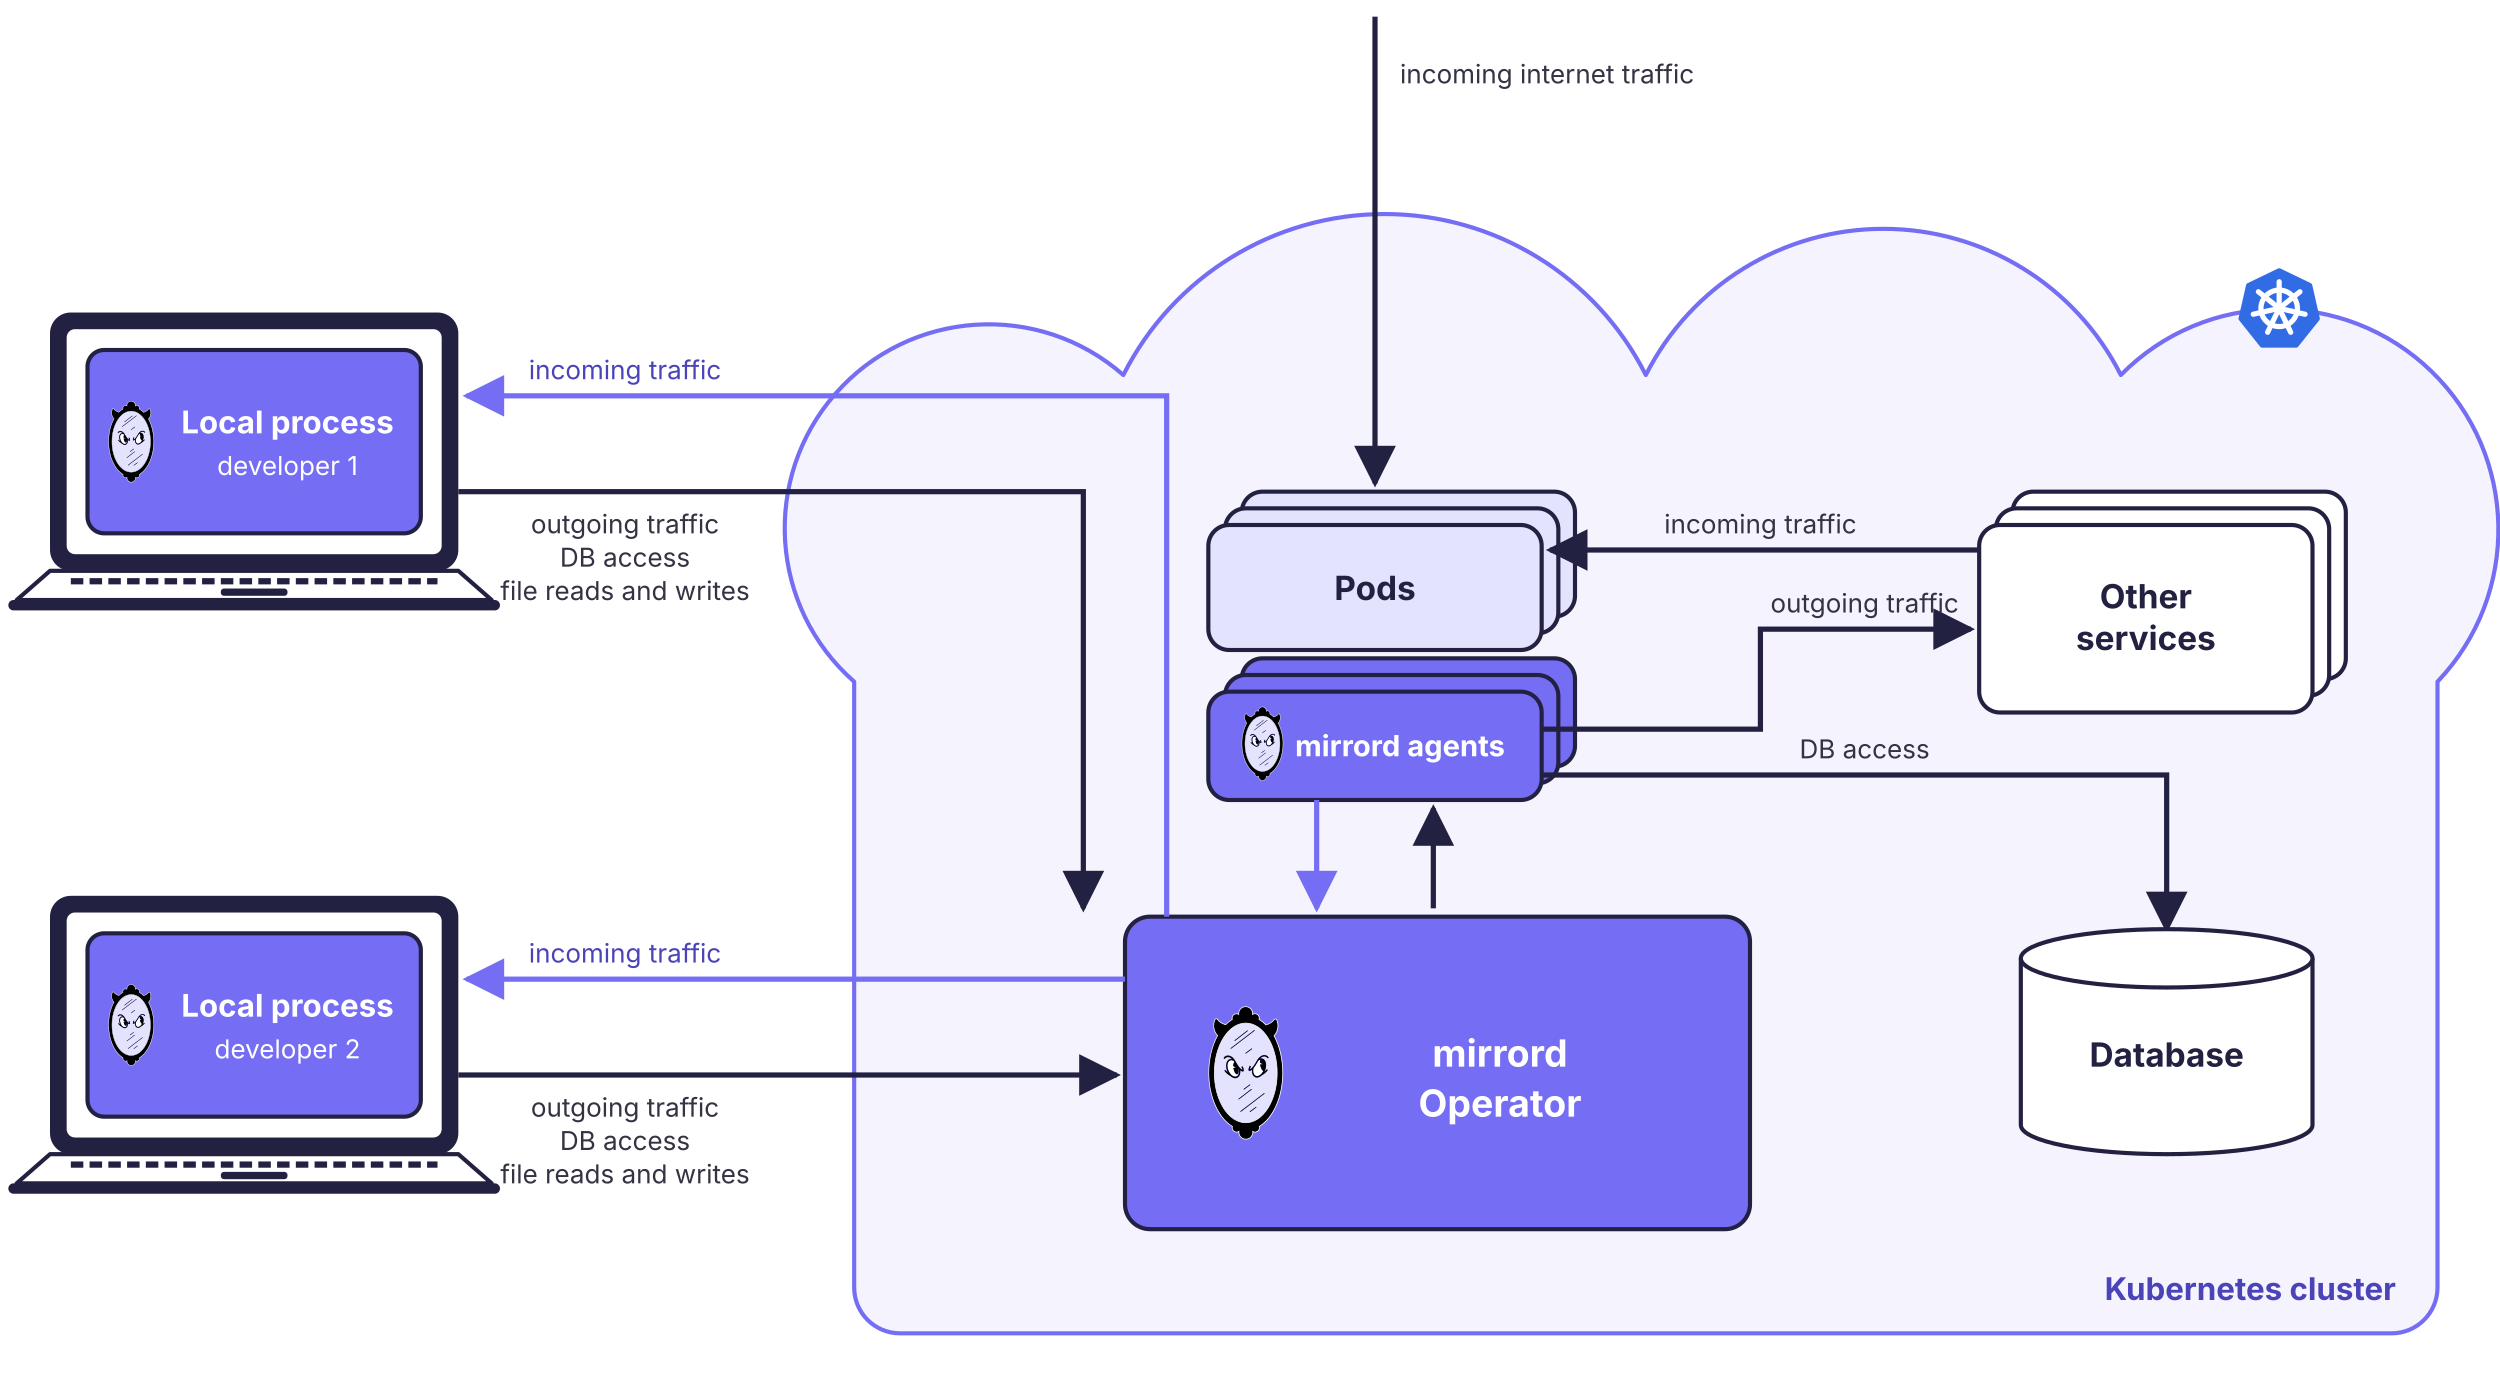
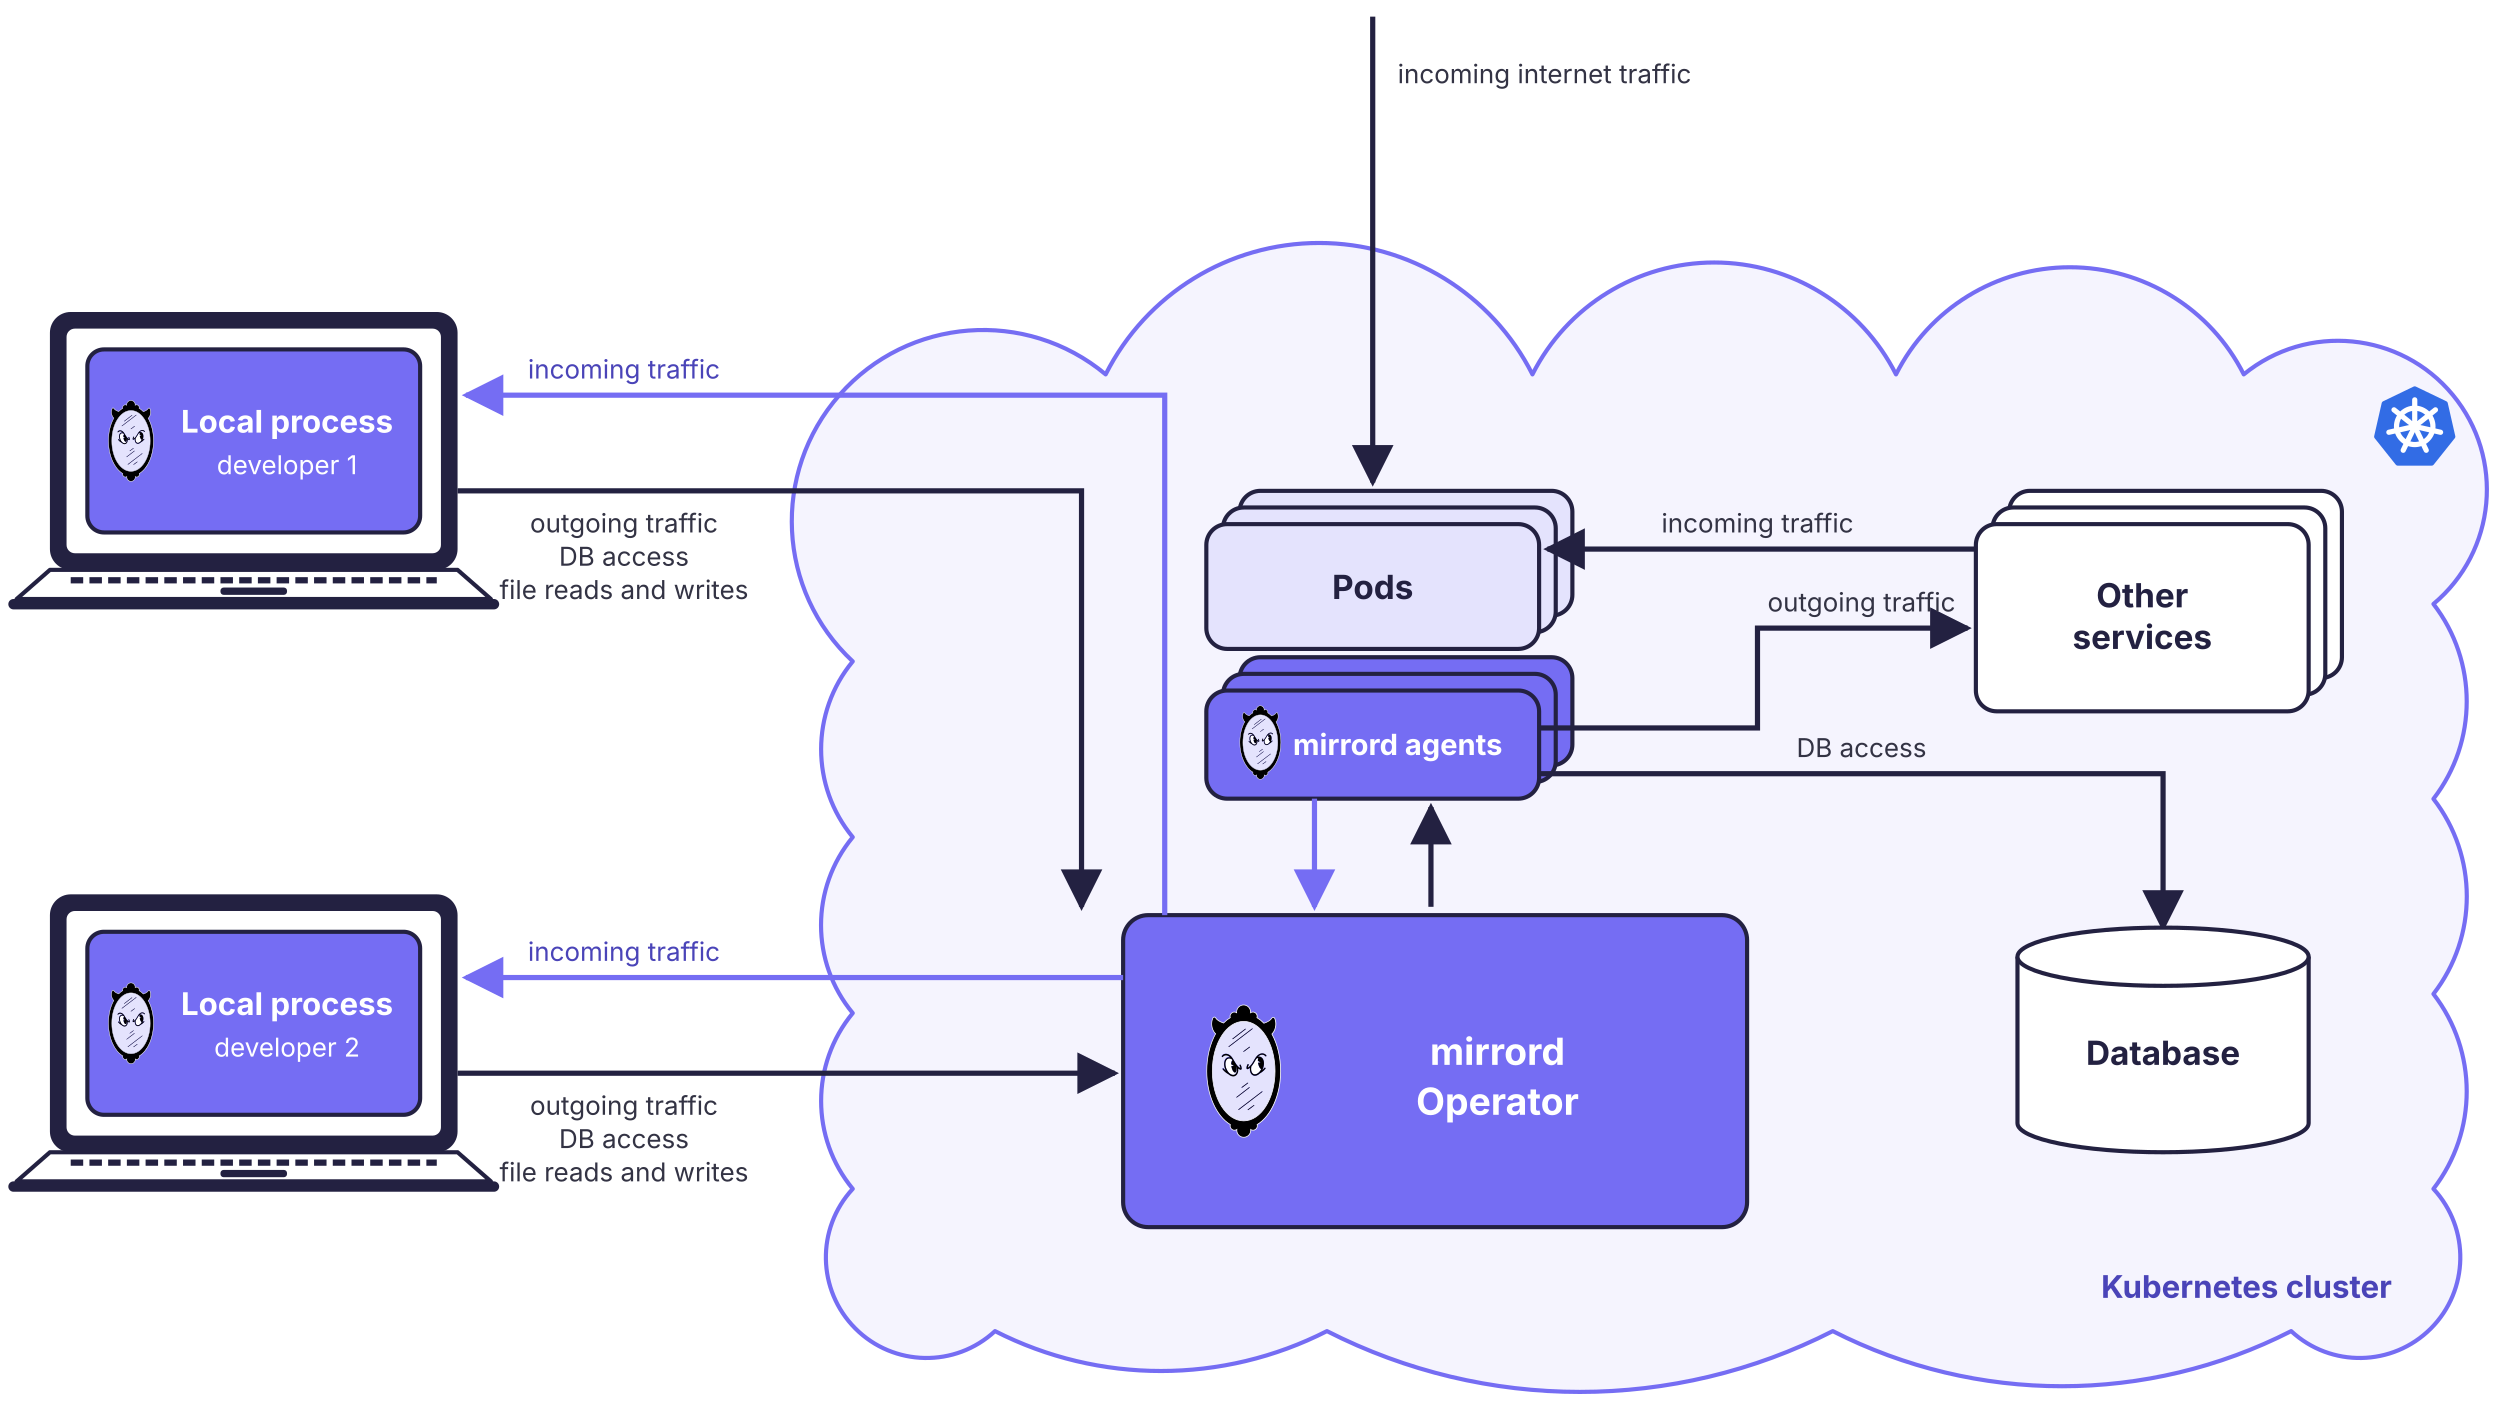
- <svg xmlns="http://www.w3.org/2000/svg" viewBox="0 0 1200 660" width="1200" height="660" font-family="Inter, Helvetica, Arial, sans-serif" role="img" aria-labelledby="t d">
+ <svg xmlns="http://www.w3.org/2000/svg" viewBox="0 0 1202 676" width="1202" height="676" font-family="Inter, Helvetica, Arial, sans-serif" role="img" aria-labelledby="t d">
  <defs>
    <marker id="arrow" viewBox="0 0 10 10" refX="9" refY="5" markerWidth="8" markerHeight="8" orient="auto-start-reverse">
      <path d="M0 0 L10 5 L0 10 z" fill="#232141" />
    </marker>
    <marker id="arrow-purple" viewBox="0 0 10 10" refX="9" refY="5" markerWidth="8" markerHeight="8" orient="auto-start-reverse">
      <path d="M0 0 L10 5 L0 10 z" fill="#756DF3" />
    </marker>
    <symbol id="k8s" viewBox="0 0 32 32">
      <polygon points="16.00,1.60 27.73,7.25 30.62,19.94 22.51,30.11 9.49,30.11 1.38,19.94 4.27,7.25" fill="#326CE5" stroke="#326CE5" stroke-width="2" stroke-linejoin="round" />
      <g fill="none" stroke="#ffffff" stroke-width="2" stroke-linecap="round">
        <circle cx="16" cy="16" r="7" />
        <line x1="16.00" y1="13.40" x2="16.00" y2="5.80" />
        <line x1="18.03" y1="14.38" x2="23.97" y2="9.64" />
        <line x1="18.53" y1="16.58" x2="25.94" y2="18.27" />
        <line x1="17.13" y1="18.34" x2="20.43" y2="25.19" />
        <line x1="14.87" y1="18.34" x2="11.57" y2="25.19" />
        <line x1="13.47" y1="16.58" x2="6.06" y2="18.27" />
        <line x1="13.97" y1="14.38" x2="8.03" y2="9.64" />
      </g>
      <circle cx="16" cy="16" r="2.4" fill="#ffffff" />
    </symbol>
    <symbol id="mirrord" viewBox="97 61 391 696">
      <path fill="#ffffff" d="M255.6,387c4.1,19.1-0.9,36.1-12,40.5c-8.2,3.2-17.8,0-26.5-8.2c-0.3-0.6-0.9-0.9-1.5-1.2c0,0,0,0-0.3-0.3 c-5.5-5.6-10.5-13.2-14-22c-4.7-11.5-6.1-23.2-4.4-33.5c1.8-9.4,6.1-16.1,12.8-18.8c5.5-2.3,12.5-1.5,19.3,2.6 c1.5,2.3,2.6,4.4,3.8,6.2c-4.1,2.6-6.4,10.3-6.4,20.3l3.2,1.8l11.1,6.5l-12.5,1.5h-0.9c0.3,1.2,0.3,2.3,0.6,3.5 c3.2,17.9,12,31.1,19,29.7c6.4-1.2,9.6-14.4,7.6-30.2C255.3,386.4,255.6,386.7,255.6,387z" />
      <path fill="#ffffff" d="M384,398.4c-3.2,6.8-7.3,12.3-12,17c0,0,0,0-0.3,0c-0.6,0.3-0.9,0.9-1.2,1.2c-8.7,7.9-18.4,11.5-26.5,8.2 c-11.1-4.7-16-21.4-12-40.5c1.5-1.8,3.2-3.8,4.7-5.6c5-6.5,9-13.2,12.8-20l1.2-2.1c1.2-1.8,2-3.8,3.2-5.6c1.2-2.1,2.6-4.4,4.4-7 c3.5-2.1,6.7-3.2,9.9-3.8c-2,4.7-2.3,10.3-2.3,15.3l3.2,1.8l11.1,6.5l-12.5,1.5h-0.9c0.3,1.2,0.3,2.3,0.6,3.8 C370.5,384.6,377.5,397,384,398.4z" />
      <path fill="#E4E3FD" d="M405,391.7c-1.5-1.2-3.8-0.9-5,0.6c-3.2,4.1-7,7.9-11.1,11.5c1.2-2.3,2.6-5,3.5-7.6 c5.3-12.6,6.7-25.8,4.7-37.3c-2.3-12-8.2-20.6-16.9-24.1c-4.1-1.8-8.8-2.1-13.7-1.2c4.4-4.4,10.2-8.5,17.5-10 c8.2-1.5,16.6,1.5,20.4,7.3c1.2,1.5,3.2,2.1,5,0.9c1.5-1.2,2-3.2,0.9-4.7c-5.5-8.2-16.6-12.3-27.4-10c-11.1,2.1-19.3,9.7-24.2,15.6 c-2,2.3-3.8,5-5.5,7.3c-2,2.9-3.5,5.6-5,8.2c-1.2,2.1-2.3,3.8-3.2,5.6l-1.2,2.1c-3.8,6.5-7.6,13.2-12.3,19.1 c-5.8,7.6-11.7,12.9-18.4,16.7c0.6-5,2-9.7,4.4-14.1c0.9-1.8,0.3-3.8-1.5-4.7c-1.7-0.9-3.8-0.3-4.7,1.5c-2.9,5.6-4.7,11.5-5.3,17.6 c0,0.9-0.3,3.5,1.5,5.6c1.2,1.2,2.3,1.8,4.1,1.8c1.5,0,2.9-0.3,4.4-1.5c2.6-1.5,5.3-3.2,7.9-5.3c-1.7,18.5,5,34.1,17.5,39.3 c2.9,1.2,5.8,1.8,8.8,1.8c8.5,0,17.5-4.4,25.4-12c11.4-6.2,21.6-14.4,29.5-24.7C406.7,395.2,406.4,392.8,405,391.7z M292.1,149.1 c90.1,0,163.6,116.6,163.6,259.6s-73.5,259.6-163.6,259.6c-90.4,0-163.6-116.6-163.6-259.6S201.9,149.1,292.1,149.1z M389.5,517.3 c0.9-0.6,0.9-1.8,0.3-2.3c-0.6-0.9-1.8-0.9-2.3-0.3l-122.5,93.7c-0.9,0.6-0.9,1.8-0.3,2.3c0.3,0.3,0.9,0.6,1.5,0.6 c0.3,0,0.9,0,1.2-0.3L389.5,517.3z M346.9,589c0.9-0.6,0.9-1.8,0.3-2.3c-0.6-0.9-1.8-0.9-2.3-0.3l-31.2,23.2 c-0.9,0.6-0.9,1.8-0.3,2.3c0.3,0.6,0.9,0.9,1.5,0.9c0.3,0,0.6-0.3,0.9-0.3L346.9,589z M338.2,189.1c0.9-0.6,0.9-1.8,0.3-2.3 c-0.6-0.9-1.8-0.9-2.3-0.3l-122.5,93.4c-0.9,0.6-0.9,1.8-0.3,2.3c0.3,0.3,0.9,0.6,1.5,0.6c0.3,0,0.9,0,0.9-0.3L338.2,189.1z M324.4,284.5c0.9-0.6,0.9-1.8,0.3-2.3c-0.6-0.9-1.7-0.9-2.3-0.3l-31.2,22.9c-0.9,0.6-0.9,1.8-0.3,2.3c0.3,0.6,0.9,0.6,1.5,0.6 c0.3,0,0.6,0,0.9-0.3L324.4,284.5z M322.7,495.9c0.9-0.6,0.9-1.8,0.3-2.3c-0.6-0.9-1.8-0.9-2.3-0.3l-66.2,50.8 c-0.9,0.6-0.9,1.8-0.3,2.3c0.3,0.3,0.9,0.6,1.5,0.6c0.3,0,0.6,0,0.9-0.3L322.7,495.9z M314.8,472.4c0.9-0.6,0.9-1.8,0.3-2.3 c-0.6-0.9-1.8-0.9-2.3-0.3L281.6,493c-0.9,0.6-0.9,1.8-0.3,2.3c0.3,0.6,0.9,0.9,1.5,0.9c0.3,0,0.9-0.3,0.9-0.3L314.8,472.4z M302.3,190.5c0.9-0.6,0.9-1.8,0.3-2.3c-0.6-0.9-1.7-0.9-2.3-0.3L234,239c-0.9,0.6-0.9,1.8-0.3,2.3c0.3,0.3,0.9,0.6,1.5,0.6 c0.3,0,0.9,0,1.2-0.3L302.3,190.5z M280.1,399.6c1.8-2.1,1.5-4.7,1.5-5.6c-0.6-6.2-2.3-12.3-5-17.9c-0.9-1.8-2.9-2.3-4.7-1.5 c-1.8,0.9-2.3,2.9-1.5,4.7c2.3,4.4,3.8,9.4,4.4,14.1c-6.4-3.8-12.5-9.4-18.4-16.7c-4.7-6.2-8.8-12.9-12.3-19.1l-1.5-2.3 c-1.2-1.8-2-3.8-3.2-5.6c-1.5-2.3-2.9-5.3-5-8.2c0,0,0,0,0-0.3c-1.5-2.3-3.5-5-5.5-7.3c-5-5.9-13.1-13.2-24.2-15.6 c-10.8-2.1-21.9,2.1-27.4,10c-1.2,1.5-0.6,3.8,0.9,4.7c1.5,1.2,3.8,0.6,4.7-0.9c4.1-5.9,12.5-8.8,20.4-7.3 c7.3,1.5,13.1,5.9,17.5,10c-4.7-0.9-9.3-0.3-13.7,1.2c-8.8,3.5-14.6,12-16.9,24.1c-2,11.5-0.3,24.7,4.7,37.3 c1.2,2.6,2.3,5.3,3.5,7.6c-4.1-3.5-7.9-7.3-11.1-11.5c-1.2-1.5-3.5-1.8-5-0.6c-1.5,1.2-1.8,3.5-0.6,5c8.2,10,18.4,18.5,29.5,24.7 c7.9,7.6,16.9,11.7,25.7,11.7c2.9,0,6.1-0.6,8.8-1.8c12.5-5.3,19-20.6,17.5-39.3c2.6,2.1,5,3.8,7.9,5.3c1.5,0.9,2.9,1.2,4.4,1.2 C277.8,401.4,279.2,400.8,280.1,399.6z" />
      <path d="M439.4,215.2c29.5,54,45.5,122.4,45.5,193.8c0,123.6-49,234.9-122.8,279.2c0.6,2.1,1.2,4.4,1.2,6.8 c0,12.3-10.2,22.6-22.5,22.6c-4.4,0-8.8-1.2-12.3-3.5c0.3,1.2,0.3,2.6,0.3,3.8c0,20.3-16.3,36.7-36.5,36.7s-36.5-16.4-36.5-36.7 c0-1.2,0-2.6,0.3-3.8c-3.5,2.3-7.9,3.5-12.3,3.5c-12.3,0-22.5-10-22.5-22.6c0-2.3,0.3-4.7,1.2-6.8C148.6,643.6,99.3,532.3,99.3,409 c0-71.9,16.3-140.9,46.4-195.3c-1.5-0.9-2.3-2.1-3.5-3.2c-9.9-11.2-15.5-26.4-16.9-42.6c-0.6-11.5,0.9-23.2,5-33.8 c0.6-1.8,2.6-6.8,7.6-7.3c5.3-0.6,8.5,3.8,11.4,7.9c1.2,1.5,2.3,2.9,2.9,3.8c5.5,5.3,12.5,9.7,21.6,13.8c4.4,2.1,9,3.8,13.4,5.3 c11.1-11.2,22.8-20.6,35-27.9c-0.6-2.3-1.2-4.4-1.2-6.8c0-12.3,10.2-22.6,22.5-22.6c4.4,0,8.8,1.2,12.3,3.5c0-1.2-0.3-2.6-0.3-3.8 c0-20.3,16.3-36.7,36.5-36.7c20.1,0,36.5,16.4,36.5,36.7c0,1.2,0,2.6-0.3,3.8c3.5-2.3,7.9-3.5,12.3-3.5c12.5,0,22.5,10.3,22.5,22.6 c0,2.3-0.3,4.7-1.2,6.8c12.5,7.6,24.8,17.3,36.2,29.1c4.7-1.5,9-3.2,13.7-5.3c9-4.1,16-8.5,21.6-13.8c0.9-0.9,2-2.3,2.9-3.8 c2.9-4.1,6.1-8.5,11.4-7.9c5,0.6,7,5.6,7.6,7.3c4.1,10.6,5.5,22.3,4.7,33.8c-1.2,15.9-7,31.4-16.9,42.6 C442.3,212.6,441.1,214,439.4,215.2z M455.7,409c0-143.3-73.5-259.6-163.6-259.6c-90.4,0-163.6,116.6-163.6,259.6 c0,143,73.5,259.6,163.6,259.6C382.5,668.6,455.7,552,455.7,409z" />
      <path fill="#ffffff" d="M292.4,756.6c-21.2,0-38.5-17.4-38.5-38.7c0-0.1,0-0.2,0-0.3c-3,1.3-6.5,2-10,2c-13.5,0-24.5-11-24.5-24.6 c0-2.2,0.2-4.2,0.7-5.9c-36.1-22.2-66.8-60.3-88.9-110.2C109,528.5,97.3,469.7,97.3,409c0-71.5,16.3-140.6,45.8-194.7 c-0.6-0.5-1.1-1-1.5-1.5c-0.3-0.3-0.5-0.6-0.8-0.8l-0.1-0.1c-9.7-10.9-15.9-26.4-17.4-43.7c-0.6-12.5,1.1-24.4,5.1-34.7 c0.8-2.3,3.2-7.9,9.2-8.6c6.5-0.7,10.4,4.7,13.2,8.7c1.1,1.4,2.2,2.8,2.9,3.7c5.3,5,11.9,9.2,20.9,13.3c3.5,1.7,7.6,3.3,12.1,4.8 c10.7-10.7,21.9-19.6,33.2-26.5c-0.5-1.9-0.9-3.7-0.9-5.8c0-13.3,11.2-24.6,24.5-24.6c3.5,0,6.9,0.7,10,2c0-0.1,0-0.2,0-0.3 c0-21.3,17.3-38.7,38.5-38.7c21.2,0,38.5,17.4,38.5,38.7c0,0.1,0,0.2,0,0.3c3-1.3,6.5-2,10-2c13.5,0,24.5,11,24.5,24.6 c0,2.2-0.2,4.2-0.7,5.9c12.2,7.6,23.8,16.9,34.3,27.6c3.7-1.2,7.6-2.7,12.3-4.8c9-4.1,15.7-8.4,21-13.4c0.7-0.7,1.8-2,2.6-3.4 l0.1-0.1c2.8-4,6.7-9.5,13.2-8.8c6,0.7,8.5,6.3,9.3,8.7c4,10.4,5.7,22.4,4.8,34.5c-1.2,16.6-7.5,32.4-17.2,43.5c-0.4,1-1.3,2-2.4,3 c29,53.9,44.9,122.4,44.9,193.3c0,60.9-11.7,119.7-33.9,170.2c-22,49.9-52.6,87.9-88.6,110c0.5,1.9,0.8,3.8,0.8,5.8 c0,13.3-11.2,24.6-24.5,24.6c-3.5,0-6.9-0.7-10-2c0,0.1,0,0.2,0,0.3C330.8,739.2,313.6,756.6,292.4,756.6z M259.4,709.5l-1.2,5 c-0.2,0.9-0.2,2.3-0.2,3.3c0,19.1,15.5,34.7,34.5,34.7s34.5-15.6,34.5-34.7c0-1.1,0-2.4-0.2-3.3l-1.2-5l4.3,2.9 c3.1,2.1,7,3.2,11.1,3.2c11.1,0,20.5-9.4,20.5-20.6c0-2.1-0.5-4.2-1.1-6.2l-0.4-1.5l1.3-0.8c72.9-43.8,121.8-155.3,121.8-277.5 c0-70.8-16.1-139.3-45.3-192.8l-0.9-1.6l1.5-1c1.6-1.1,2.3-2.2,2.4-2.5l0.1-0.4l0.3-0.3c9.3-10.4,15.2-25.5,16.4-41.4 c0.9-11.6-0.7-22.9-4.5-32.9c-0.6-1.7-2.3-5.6-6-6.1c-3.8-0.4-6.3,2.6-9.5,7c-0.9,1.5-2.1,3-3.2,4.1c-5.7,5.4-12.7,9.9-22.2,14.2 c-5.4,2.4-9.7,4-13.9,5.4l-1.2,0.4l-0.9-0.9c-10.9-11.3-23-21-35.8-28.8l-1.5-0.9l0.7-1.6c0.7-1.6,1-3.5,1-6 c0-11.4-9.2-20.6-20.5-20.6c-4.1,0-8.1,1.1-11.1,3.2l-4.3,2.9l1.2-5c0.2-0.9,0.2-2.3,0.2-3.3c0-19.1-15.5-34.7-34.5-34.7 c-19,0-34.5,15.6-34.5,34.7c0,0.5,0.1,1.1,0.1,1.7c0.1,0.7,0.2,1.4,0.2,2.1v3.8l-3.1-2.1c-3.1-2.1-7-3.2-11.1-3.2 c-11.1,0-20.5,9.4-20.5,20.6c0,1.9,0.4,3.6,0.9,5.6l0.5,2.1l-1.3,0.8c-11.8,7.1-23.5,16.4-34.6,27.6l-0.9,0.9l-1.2-0.4 c-5.1-1.7-9.7-3.5-13.6-5.4c-9.5-4.3-16.5-8.8-22.1-14.2l-0.2-0.2l-0.1-0.2c-0.5-0.8-1.7-2.2-2.8-3.6l-0.1-0.1 c-3.1-4.4-5.7-7.5-9.5-7.1c-3.7,0.4-5.4,4.3-5.9,6c-3.8,9.8-5.5,21.2-4.9,33c1.5,16.4,7.3,31.1,16.4,41.3c0.3,0.3,0.6,0.6,0.9,0.9 c0.7,0.8,1.4,1.5,2.2,2l1.6,1l-0.9,1.7c-29.7,53.8-46.1,122.8-46.1,194.3c0,121.9,49.2,233.4,122.4,277.5l1.5,0.9l-0.7,1.6 c-0.7,1.6-1,3.5-1,6c0,11.4,9.2,20.6,20.5,20.6c4.1,0,8.1-1.1,11.1-3.2L259.4,709.5z M292.1,670.6c-91.3,0-165.6-117.3-165.6-261.6 s74.3-261.6,165.6-261.6c91.3,0,165.6,117.3,165.6,261.6S383.4,670.6,292.1,670.6z M292.1,151.4c-89.1,0-161.6,115.5-161.6,257.6 c0,68.8,16.9,133.5,47.7,182.3c30.6,48.5,71,75.2,113.9,75.2c89.1,0,161.6-115.5,161.6-257.6C453.7,267,381.2,151.4,292.1,151.4z" />
      <path d="M344.9,586.3c0.9-0.6,1.7-0.3,2.3,0.3c0.6,0.9,0.3,1.8-0.3,2.3l-31.2,23.2c-0.3,0.3-0.6,0.3-0.9,0.3 c-0.6,0-1.2-0.3-1.5-0.9c-0.6-0.9-0.3-1.8,0.3-2.3L344.9,586.3z" />
      <path d="M372,415.5c4.4-4.4,8.5-10.3,12-17c-6.4-1.8-13.4-13.8-16.3-29.7c-0.3-1.2-0.6-2.3-0.6-3.8h0.9l12.5-1.5l-11.1-6.5 l-3.2-1.8c0-5,0.3-10.6,2.3-15.3c-3.2,0.6-6.7,1.8-9.9,3.8c-1.8,2.3-3.2,5-4.4,7c-1.2,2.1-2.3,3.8-3.2,5.6l-1.2,2.1 c-3.8,6.5-7.9,13.5-12.8,20c-1.5,2.1-3.2,3.8-4.7,5.6c-4.1,19.1,0.9,35.8,12,40.5c8.2,3.2,17.8-0.3,26.5-8.2 C370.8,416.3,371.4,415.8,372,415.5z M410.5,326.8c1.2,1.5,0.9,3.8-0.9,4.7c-1.5,1.2-3.8,0.9-5-0.9c-4.1-5.9-12.5-8.8-20.4-7.3 c-7.3,1.5-13.1,5.9-17.5,10c4.7-0.9,9.3-0.3,13.7,1.2c8.8,3.5,14.9,12,16.9,24.1c2,11.5,0.3,24.7-4.7,37.3 c-1.2,2.6-2.3,5.3-3.5,7.6c4.1-3.5,7.9-7.3,11.1-11.5c1.2-1.5,3.5-1.8,5-0.6c1.5,1.2,1.7,3.5,0.6,5c-8.2,10.3-18.4,18.5-29.5,24.7 c-7.9,7.6-16.9,12-25.4,12c-3.2,0-6.1-0.6-8.8-1.8c-12.5-5.3-19-20.6-17.5-39.3c-2.6,2.1-5.3,3.8-7.9,5.3c-1.5,0.9-3.2,1.5-4.4,1.5 c-1.5,0-2.9-0.6-4.1-1.8c-1.7-2.1-1.5-4.7-1.5-5.6c0.6-6.2,2.3-12,5.3-17.6c0.9-1.8,2.9-2.3,4.7-1.5c1.8,0.9,2.3,2.9,1.5,4.7 c-2.3,4.4-3.8,9.4-4.4,14.1c6.4-3.8,12.5-9.4,18.4-16.7c4.7-6.2,8.8-12.6,12.3-19.1l1.2-2.1c1.2-2.1,2.3-3.8,3.2-5.6 c1.5-2.3,2.9-5.3,5-8.2c1.8-2.3,3.5-5,5.5-7.3c5-5.9,13.4-13.2,24.2-15.6C393.9,314.5,405,318.6,410.5,326.8z" />
      <path d="M324.4,284.5l-31.5,23.2c-0.3,0.3-0.6,0.3-0.9,0.3c-0.6,0-1.2-0.3-1.5-0.6c-0.6-0.9-0.3-1.8,0.3-2.3l31.2-23.2 c0.9-0.6,1.7-0.3,2.3,0.3C325.6,282.7,325.3,283.9,324.4,284.5z" />
      <path d="M312.8,469.5c0.9-0.6,1.8-0.3,2.3,0.3c0.6,0.9,0.3,1.8-0.3,2.3l-31.2,23.2c-0.3,0.3-0.6,0.3-0.9,0.3 c-0.6,0-1.2-0.3-1.5-0.9c-0.6-0.9-0.3-1.8,0.3-2.3L312.8,469.5z" />
      <path d="M387.5,514.7c0.9-0.6,1.8-0.3,2.3,0.3c0.6,0.9,0.3,1.8-0.3,2.3L267,611c-0.3,0.3-0.6,0.3-1.2,0.3c-0.6,0-1.2-0.3-1.5-0.6 c-0.6-0.9-0.6-1.8,0.3-2.3L387.5,514.7z" />
      <path d="M320.7,493c0.9-0.6,1.8-0.3,2.3,0.3c0.6,0.9,0.6,1.8-0.3,2.3l-66.2,51.1c-0.3,0.3-0.6,0.3-0.9,0.3c-0.6,0-1.2-0.3-1.5-0.6 c-0.6-0.9-0.6-1.8,0.3-2.3L320.7,493z" />
      <path d="M300.2,187.9c0.9-0.6,1.7-0.3,2.3,0.3c0.6,0.9,0.6,1.8-0.3,2.3l-65.9,51.1c-0.3,0.3-0.6,0.3-1.2,0.3 c-0.6,0-0.9-0.3-1.5-0.6c-0.6-0.9-0.3-1.8,0.3-2.3L300.2,187.9z" />
      <path d="M213.6,279.8l122.5-93.7c0.6-0.6,1.8-0.3,2.3,0.3c0.6,0.9,0.3,1.8-0.3,2.3l-122.5,93.7c-0.3,0.3-0.6,0.3-0.9,0.3 c-0.6,0-1.2-0.3-1.5-0.6C212.7,281.6,212.7,280.4,213.6,279.8z" />
      <path d="M243.9,427.5c11.1-4.4,16-21.4,12-40.5c-0.3-0.3-0.6-0.6-0.9-0.9c2,15.9-1.2,29.1-7.6,30.2c-7.3,1.5-15.8-12-19-29.7 c-0.3-1.2-0.3-2.3-0.6-3.5h0.9l12.5-1.5l-11.1-6.5l-3.2-1.8c0-10,2.3-17.6,6.4-20.3c-1.2-2.1-2.3-4.1-3.8-6.2 c-7-4.1-13.7-5-19.3-2.6c-6.4,2.6-11.1,9.4-12.8,18.8c-1.8,10-0.3,22,4.4,33.5c3.5,8.8,8.5,16.4,14,22c0,0,0.3,0,0.3,0.3 c0.6,0.3,1.2,0.9,1.5,1.2C225.9,427.2,235.8,430.7,243.9,427.5z M204.9,319.1c11.1,2.1,19.3,9.7,24.2,15.6c2,2.3,3.8,5,5.5,7.3 c0,0,0,0,0,0.3c2,2.9,3.5,5.6,5,8.2c1.2,1.8,2,3.5,3.2,5.6l1.5,2.3c3.8,6.5,7.6,12.9,12.3,19.1c5.8,7.3,11.7,12.9,18.4,16.7 c-0.6-5-2-9.7-4.4-14.1c-0.9-1.8-0.3-3.8,1.5-4.7c1.8-0.9,3.8-0.3,4.7,1.5c2.9,5.6,4.7,11.5,5,17.9c0,0.9,0.3,3.5-1.5,5.6 c-1.2,1.2-2.6,1.8-4.1,1.8c-1.5,0-2.9-0.6-4.4-1.2c-2.6-1.5-5.3-3.2-7.9-5.3c1.7,18.5-5,34.1-17.5,39.3c-2.9,1.2-5.8,1.8-8.8,1.8 c-8.5,0-17.5-4.4-25.7-11.7c-11.4-6.2-21.6-14.7-29.5-24.7c-1.2-1.5-0.9-3.8,0.6-5c1.5-1.2,3.8-0.9,5,0.6c3.2,4.1,7,7.9,11.1,11.5 c-1.2-2.3-2.6-5-3.5-7.6c-5-12.6-6.7-25.8-4.7-37.3c2-12,8.2-20.6,16.9-24.1c4.1-1.8,8.8-2.1,13.7-1.2c-4.4-4.4-10.2-8.8-17.5-10 c-8.2-1.5-16.6,1.5-20.4,7.3c-1.2,1.5-3.2,2.1-4.7,0.9c-1.5-1.2-2-3.2-0.9-4.7C183,320.9,194.1,317.1,204.9,319.1z" />
    </symbol>
  </defs>
-   <rect x="0" y="0" width="1200" height="660" fill="#ffffff" />
-   <path d="M432 640 A22 22 0 0 1 410 618 L410.0 327.2 A97.9 97.9 0 0 1 539.2 180.0 A140.4 140.4 0 0 1 790.0 180.0 A127.7 127.7 0 0 1 1018.0 180.0 A105.8 105.8 0 0 1 1170.0 327.2 L1170 618 A22 22 0 0 1 1148 640 Z" fill="#F5F4FE" stroke="#756DF3" stroke-width="2" stroke-linejoin="round" />
-   <use href="#k8s" x="1074" y="128" width="40" height="40" />
+   <rect x="0" y="0" width="1202" height="676" fill="#ffffff" />
+   <path d="M410.0 571.6 A66.3 66.3 0 0 1 410.0 487.1 A66.3 66.3 0 0 1 410.0 402.5 A66.3 66.3 0 0 1 410.0 318.0 A92.0 92.0 0 0 1 531.6 180.0 A114.9 114.9 0 0 1 736.8 180.0 A97.9 97.9 0 0 1 911.6 180.0 A93.6 93.6 0 0 1 1078.8 180.0 A71.6 71.6 0 0 1 1170.0 290.4 A76.6 76.6 0 0 1 1170.0 384.1 A76.6 76.6 0 0 1 1170.0 477.9 A76.6 76.6 0 0 1 1170.0 571.6 A48.4 48.4 0 0 1 1101.6 640.0 A242.4 242.4 0 0 1 881.2 640.0 A267.5 267.5 0 0 1 638.0 640.0 A175.6 175.6 0 0 1 478.4 640.0 A48.4 48.4 0 0 1 410.0 571.6 Z" fill="#F5F4FE" stroke="#756DF3" stroke-width="2" stroke-linejoin="round" />
+   <use href="#k8s" x="1141" y="185" width="40" height="40" />
  <text x="1150" y="624" font-size="15" font-weight="700" fill="#4a44b8" text-anchor="end">Kubernetes cluster</text>
  <polyline points="660,8 660,232" fill="none" stroke="#232141" stroke-width="2.5" marker-end="url(#arrow)" />
  <text x="672" y="40" font-size="12.5" fill="#333344" text-anchor="start">incoming internet traffic</text>
  <rect x="596" y="236" width="160" height="60" rx="10" fill="#E4E3FD" stroke="#232141" stroke-width="2" />
  <rect x="588" y="244" width="160" height="60" rx="10" fill="#E4E3FD" stroke="#232141" stroke-width="2" />
  <rect x="580" y="252" width="160" height="60" rx="10" fill="#E4E3FD" stroke="#232141" stroke-width="2" />
  <text x="660" y="288" font-size="16" font-weight="700" fill="#232141" text-anchor="middle">Pods</text>
  <rect x="596" y="316" width="160" height="52" rx="10" fill="#756DF3" stroke="#232141" stroke-width="2" />
  <rect x="588" y="324" width="160" height="52" rx="10" fill="#756DF3" stroke="#232141" stroke-width="2" />
  <rect x="580" y="332" width="160" height="52" rx="10" fill="#756DF3" stroke="#232141" stroke-width="2" />
  <use href="#mirrord" x="596" y="339" width="20" height="36" />
  <text x="672" y="363" font-size="14" font-weight="700" fill="#ffffff" text-anchor="middle">mirrord agents</text>
  <polyline points="632,384 632,436" fill="none" stroke="#756DF3" stroke-width="2.5" marker-end="url(#arrow-purple)" />
  <polyline points="688,436 688,388" fill="none" stroke="#232141" stroke-width="2.5" marker-end="url(#arrow)" />
  <rect x="540" y="440" width="300" height="150" rx="12" fill="#756DF3" stroke="#232141" stroke-width="2" />
  <use href="#mirrord" x="580" y="482" width="36" height="66" />
  <text x="720" y="512" font-size="18" font-weight="700" fill="#ffffff" text-anchor="middle">mirrord</text>
  <text x="720" y="536" font-size="18" font-weight="700" fill="#ffffff" text-anchor="middle">Operator</text>
  <rect x="966" y="236" width="160" height="90" rx="10" fill="#ffffff" stroke="#232141" stroke-width="2" />
  <rect x="958" y="244" width="160" height="90" rx="10" fill="#ffffff" stroke="#232141" stroke-width="2" />
  <rect x="950" y="252" width="160" height="90" rx="10" fill="#ffffff" stroke="#232141" stroke-width="2" />
  <text x="1030" y="292" font-size="16" font-weight="700" fill="#232141" text-anchor="middle">Other</text>
  <text x="1030" y="312" font-size="16" font-weight="700" fill="#232141" text-anchor="middle">services</text>
  <polyline points="950,264 744,264" fill="none" stroke="#232141" stroke-width="2.5" marker-end="url(#arrow)" />
  <text x="845" y="256" font-size="12.5" fill="#333344" text-anchor="middle">incoming traffic</text>
  <polyline points="740,350 845,350 845,302 946,302" fill="none" stroke="#232141" stroke-width="2.5" marker-end="url(#arrow)" />
  <text x="895" y="294" font-size="12.5" fill="#333344" text-anchor="middle">outgoing traffic</text>
  <polyline points="740,372 1040,372 1040,446" fill="none" stroke="#232141" stroke-width="2.5" marker-end="url(#arrow)" />
  <text x="895" y="364" font-size="12.5" fill="#333344" text-anchor="middle">DB access</text>
  <path d="M970 460 L970 540 A70 14 0 0 0 1110 540 L1110 460" fill="#ffffff" stroke="#232141" stroke-width="2" />
  <ellipse cx="1040" cy="460" rx="70" ry="14" fill="#ffffff" stroke="#232141" stroke-width="2" />
  <text x="1040" y="512" font-size="16" font-weight="700" fill="#232141" text-anchor="middle">Database</text>
  <rect x="24" y="150" width="196" height="124" rx="10" fill="#232141" />
  <rect x="32" y="158" width="180" height="108" rx="4" fill="#ffffff" />
  <path d="M24 274 H220 L236 288 H8 Z" fill="#ffffff" stroke="#232141" stroke-width="2" stroke-linejoin="round" />
  <line x1="34" y1="279" x2="210" y2="279" stroke="#232141" stroke-width="3" stroke-dasharray="6 3" />
  <rect x="106" y="282.5" width="32" height="3.5" rx="1.5" fill="#232141" />
  <rect x="4" y="288" width="236" height="5" rx="2.5" fill="#232141" />
  <rect x="42" y="168" width="160" height="88" rx="8" fill="#756DF3" stroke="#232141" stroke-width="2" />
  <use href="#mirrord" x="52" y="192" width="22" height="40" />
  <text x="138" y="208" font-size="15" font-weight="700" fill="#ffffff" text-anchor="middle">Local process</text>
  <text x="138" y="228" font-size="12.5" fill="#ffffff" text-anchor="middle">developer 1</text>
  <rect x="24" y="430" width="196" height="124" rx="10" fill="#232141" />
  <rect x="32" y="438" width="180" height="108" rx="4" fill="#ffffff" />
  <path d="M24 554 H220 L236 568 H8 Z" fill="#ffffff" stroke="#232141" stroke-width="2" stroke-linejoin="round" />
  <line x1="34" y1="559" x2="210" y2="559" stroke="#232141" stroke-width="3" stroke-dasharray="6 3" />
  <rect x="106" y="562.5" width="32" height="3.5" rx="1.5" fill="#232141" />
  <rect x="4" y="568" width="236" height="5" rx="2.5" fill="#232141" />
  <rect x="42" y="448" width="160" height="88" rx="8" fill="#756DF3" stroke="#232141" stroke-width="2" />
  <use href="#mirrord" x="52" y="472" width="22" height="40" />
  <text x="138" y="488" font-size="15" font-weight="700" fill="#ffffff" text-anchor="middle">Local process</text>
  <text x="138" y="508" font-size="12.5" fill="#ffffff" text-anchor="middle">developer 2</text>
  <polyline points="560,440 560,190 224,190" fill="none" stroke="#756DF3" stroke-width="2.5" marker-end="url(#arrow-purple)" />
  <text x="300" y="182" font-size="12.5" fill="#4a44b8" text-anchor="middle">incoming traffic</text>
  <polyline points="220,236 520,236 520,436" fill="none" stroke="#232141" stroke-width="2.5" marker-end="url(#arrow)" />
  <text x="300" y="256" font-size="12.5" fill="#333344" text-anchor="middle">outgoing traffic</text>
  <text x="300" y="272" font-size="12.5" fill="#333344" text-anchor="middle">DB access</text>
  <text x="300" y="288" font-size="12.5" fill="#333344" text-anchor="middle">file reads and writes</text>
  <polyline points="540,470 224,470" fill="none" stroke="#756DF3" stroke-width="2.5" marker-end="url(#arrow-purple)" />
  <text x="300" y="462" font-size="12.5" fill="#4a44b8" text-anchor="middle">incoming traffic</text>
  <polyline points="220,516 536,516" fill="none" stroke="#232141" stroke-width="2.5" marker-end="url(#arrow)" />
  <text x="300" y="536" font-size="12.5" fill="#333344" text-anchor="middle">outgoing traffic</text>
  <text x="300" y="552" font-size="12.5" fill="#333344" text-anchor="middle">DB access</text>
  <text x="300" y="568" font-size="12.5" fill="#333344" text-anchor="middle">file reads and writes</text>
</svg>
